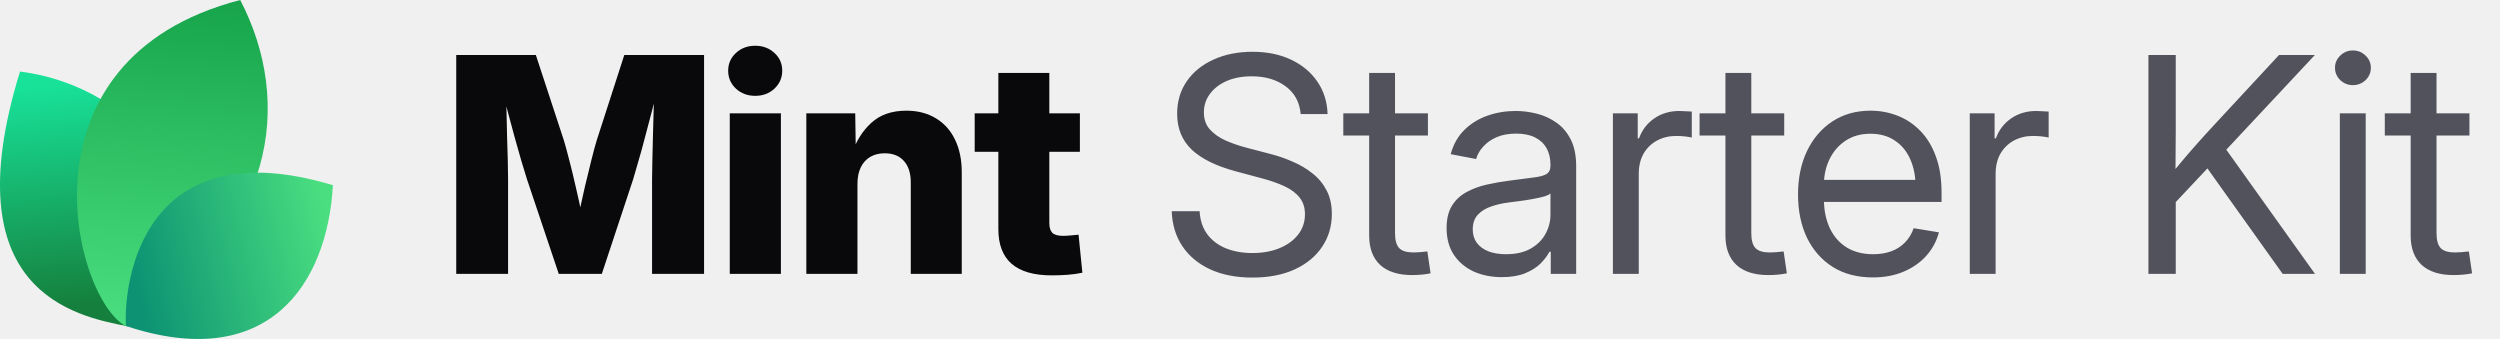
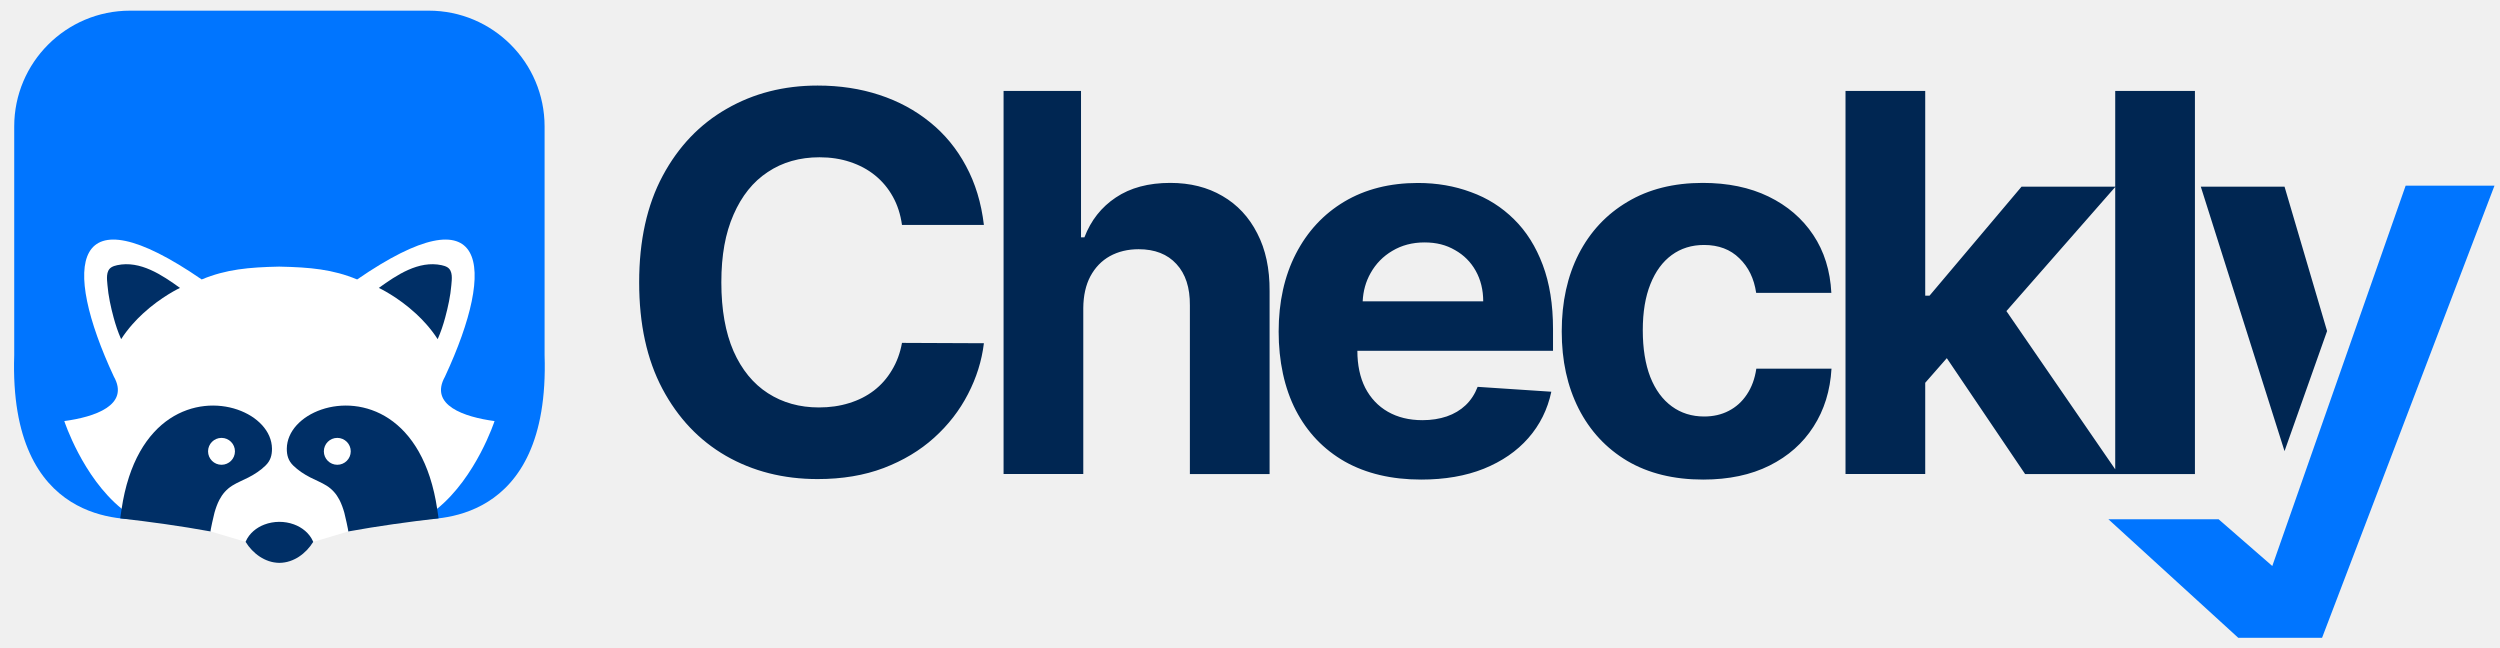
- <svg xmlns="http://www.w3.org/2000/svg" width="177" height="24" viewBox="0 0 177 24" fill="none">
-   <path d="M9.061 23.108C5.268 22.377 -3.391 20.627 1.417 5.064C9.634 6.099 16.973 14.064 9.061 23.108Z" fill="url(#paint0_linear_17557_2020)" />
-   <path d="M8.919 23.094C5.276 21.222 0.784 4.209 17.007 0C20.757 7.193 19.621 16.545 8.919 23.094Z" fill="url(#paint1_linear_17557_2020)" />
-   <path d="M8.914 23.079C8.735 19.882 10.159 9.085 23.57 13.111C23.181 20.123 18.984 26.418 8.914 23.079Z" fill="url(#paint2_linear_17557_2020)" />
-   <path d="M32.301 19.392V3.894H37.938L39.925 9.948C40.036 10.315 40.164 10.787 40.31 11.362C40.462 11.938 40.611 12.552 40.757 13.204C40.91 13.855 41.048 14.483 41.173 15.086C41.305 15.682 41.412 16.192 41.495 16.615H40.695C40.771 16.192 40.871 15.682 40.996 15.086C41.128 14.49 41.267 13.866 41.412 13.214C41.565 12.562 41.714 11.948 41.86 11.373C42.005 10.79 42.133 10.315 42.244 9.948L44.2 3.894H49.848V19.392H46.166V12.704C46.166 12.357 46.173 11.917 46.187 11.383C46.2 10.849 46.214 10.27 46.228 9.646C46.249 9.022 46.266 8.391 46.28 7.753C46.301 7.115 46.311 6.519 46.311 5.964H46.623C46.485 6.561 46.332 7.181 46.166 7.826C45.999 8.471 45.833 9.102 45.666 9.719C45.507 10.336 45.351 10.901 45.198 11.414C45.053 11.928 44.928 12.357 44.824 12.704L42.608 19.392H39.561L37.314 12.704C37.203 12.357 37.072 11.928 36.919 11.414C36.773 10.901 36.614 10.34 36.441 9.729C36.274 9.112 36.104 8.481 35.931 7.836C35.764 7.192 35.608 6.567 35.463 5.964H35.827C35.834 6.512 35.844 7.105 35.858 7.743C35.872 8.374 35.886 9.005 35.9 9.636C35.92 10.26 35.938 10.839 35.952 11.373C35.965 11.907 35.972 12.351 35.972 12.704V19.392H32.301ZM51.668 19.392V8.024H55.288V19.392H51.668ZM53.468 6.786C52.927 6.786 52.473 6.616 52.105 6.276C51.738 5.93 51.554 5.507 51.554 5.007C51.554 4.508 51.738 4.088 52.105 3.749C52.473 3.409 52.927 3.239 53.468 3.239C54.009 3.239 54.463 3.409 54.83 3.749C55.198 4.082 55.382 4.501 55.382 5.007C55.382 5.507 55.198 5.93 54.83 6.276C54.463 6.616 54.009 6.786 53.468 6.786ZM60.708 13.027V19.392H57.088V8.024H60.551L60.593 10.967H60.281C60.593 10.024 61.061 9.268 61.685 8.7C62.309 8.124 63.138 7.836 64.171 7.836C64.975 7.836 65.672 8.017 66.262 8.377C66.851 8.731 67.302 9.234 67.614 9.885C67.933 10.537 68.092 11.307 68.092 12.194V19.392H64.483V12.912C64.483 12.26 64.32 11.754 63.994 11.394C63.675 11.033 63.221 10.853 62.632 10.853C62.25 10.853 61.914 10.936 61.623 11.102C61.332 11.269 61.106 11.515 60.947 11.841C60.787 12.16 60.708 12.555 60.708 13.027ZM76.456 8.024V10.749H69.008V8.024H76.456ZM70.683 5.163H74.292V15.783C74.292 16.102 74.361 16.334 74.5 16.48C74.646 16.625 74.899 16.698 75.259 16.698C75.405 16.698 75.596 16.688 75.831 16.667C76.074 16.646 76.251 16.629 76.362 16.615L76.632 19.309C76.313 19.378 75.963 19.427 75.582 19.455C75.207 19.482 74.836 19.496 74.469 19.496C73.2 19.496 72.25 19.222 71.619 18.674C70.995 18.127 70.683 17.308 70.683 16.22V5.163Z" fill="#09090B" />
-   <path d="M88.667 19.652C87.523 19.652 86.528 19.458 85.682 19.07C84.843 18.681 84.188 18.137 83.716 17.437C83.245 16.736 82.992 15.908 82.957 14.951H84.933C84.968 15.596 85.148 16.14 85.474 16.584C85.8 17.021 86.24 17.354 86.795 17.582C87.35 17.804 87.974 17.915 88.667 17.915C89.388 17.915 90.026 17.801 90.581 17.572C91.143 17.343 91.583 17.024 91.902 16.615C92.228 16.199 92.391 15.717 92.391 15.169C92.391 14.698 92.266 14.306 92.017 13.994C91.767 13.675 91.413 13.408 90.956 13.193C90.498 12.978 89.954 12.787 89.323 12.621L87.502 12.132C86.123 11.765 85.082 11.255 84.382 10.603C83.689 9.944 83.342 9.095 83.342 8.055C83.342 7.174 83.571 6.404 84.028 5.746C84.486 5.087 85.117 4.577 85.921 4.217C86.726 3.849 87.645 3.666 88.678 3.666C89.718 3.666 90.63 3.853 91.413 4.227C92.204 4.602 92.824 5.122 93.275 5.787C93.726 6.446 93.965 7.209 93.993 8.076H92.089C92.013 7.23 91.656 6.574 91.018 6.11C90.387 5.638 89.586 5.403 88.615 5.403C87.95 5.403 87.36 5.513 86.847 5.735C86.341 5.957 85.946 6.262 85.661 6.651C85.377 7.032 85.235 7.469 85.235 7.961C85.235 8.447 85.377 8.849 85.661 9.168C85.946 9.48 86.317 9.74 86.774 9.948C87.232 10.149 87.724 10.319 88.251 10.457L89.884 10.884C90.439 11.023 90.977 11.206 91.496 11.435C92.023 11.657 92.495 11.934 92.911 12.267C93.334 12.593 93.67 12.995 93.92 13.474C94.17 13.945 94.294 14.504 94.294 15.149C94.294 16.015 94.066 16.788 93.608 17.468C93.157 18.148 92.512 18.681 91.673 19.07C90.834 19.458 89.832 19.652 88.667 19.652ZM101.097 8.024V9.594H95.106V8.024H101.097ZM96.937 5.163H98.767V16.521C98.767 17 98.865 17.347 99.059 17.562C99.26 17.77 99.6 17.874 100.078 17.874C100.21 17.874 100.366 17.867 100.546 17.853C100.733 17.832 100.903 17.815 101.056 17.801L101.285 19.351C101.097 19.392 100.886 19.423 100.65 19.444C100.414 19.465 100.189 19.475 99.974 19.475C98.996 19.475 98.244 19.236 97.717 18.758C97.197 18.272 96.937 17.579 96.937 16.677V5.163ZM106.33 19.621C105.595 19.621 104.932 19.489 104.343 19.226C103.754 18.955 103.285 18.564 102.939 18.05C102.592 17.53 102.419 16.896 102.419 16.147C102.419 15.495 102.547 14.965 102.804 14.556C103.06 14.146 103.403 13.828 103.833 13.599C104.263 13.363 104.742 13.186 105.269 13.068C105.796 12.95 106.333 12.857 106.881 12.787C107.574 12.69 108.132 12.617 108.555 12.569C108.978 12.52 109.287 12.441 109.481 12.33C109.675 12.212 109.772 12.014 109.772 11.737V11.654C109.772 11.203 109.679 10.815 109.492 10.489C109.311 10.163 109.041 9.91 108.68 9.729C108.32 9.549 107.872 9.459 107.338 9.459C106.805 9.459 106.34 9.546 105.945 9.719C105.556 9.892 105.241 10.118 104.998 10.395C104.755 10.665 104.593 10.953 104.509 11.258L102.71 10.915C102.897 10.222 103.22 9.65 103.677 9.199C104.135 8.748 104.679 8.412 105.31 8.19C105.941 7.968 106.607 7.857 107.307 7.857C107.8 7.857 108.295 7.92 108.795 8.044C109.301 8.169 109.765 8.381 110.188 8.679C110.611 8.97 110.951 9.369 111.208 9.875C111.464 10.374 111.593 11.005 111.593 11.768V19.392H109.793V17.822H109.7C109.568 18.085 109.363 18.359 109.086 18.643C108.809 18.921 108.444 19.153 107.994 19.34C107.543 19.527 106.988 19.621 106.33 19.621ZM106.621 17.998C107.321 17.998 107.904 17.867 108.368 17.603C108.84 17.333 109.19 16.986 109.419 16.563C109.654 16.133 109.772 15.682 109.772 15.211V13.692C109.703 13.769 109.554 13.841 109.325 13.911C109.096 13.973 108.829 14.032 108.524 14.088C108.226 14.143 107.921 14.192 107.609 14.233C107.304 14.275 107.033 14.309 106.798 14.337C106.354 14.393 105.938 14.49 105.549 14.628C105.168 14.76 104.86 14.954 104.624 15.211C104.388 15.467 104.27 15.811 104.27 16.241C104.27 16.615 104.367 16.934 104.561 17.198C104.762 17.461 105.04 17.662 105.393 17.801C105.747 17.933 106.156 17.998 106.621 17.998ZM114.193 19.392V8.024H115.951V9.792H116.045C116.253 9.209 116.61 8.741 117.116 8.388C117.622 8.034 118.219 7.857 118.905 7.857C119.058 7.857 119.217 7.864 119.384 7.878C119.55 7.885 119.682 7.892 119.779 7.899V9.74C119.716 9.719 119.578 9.695 119.363 9.667C119.155 9.639 118.922 9.625 118.666 9.625C118.174 9.625 117.726 9.733 117.324 9.948C116.922 10.163 116.603 10.471 116.367 10.874C116.138 11.276 116.024 11.758 116.024 12.319V19.392H114.193ZM126.322 8.024V9.594H120.33V8.024H126.322ZM122.161 5.163H123.992V16.521C123.992 17 124.089 17.347 124.283 17.562C124.484 17.77 124.824 17.874 125.302 17.874C125.434 17.874 125.59 17.867 125.77 17.853C125.958 17.832 126.127 17.815 126.28 17.801L126.509 19.351C126.322 19.392 126.11 19.423 125.874 19.444C125.639 19.465 125.413 19.475 125.198 19.475C124.221 19.475 123.468 19.236 122.941 18.758C122.421 18.272 122.161 17.579 122.161 16.677V5.163ZM132.604 19.642C131.502 19.642 130.555 19.396 129.765 18.903C128.974 18.404 128.364 17.714 127.934 16.834C127.511 15.946 127.3 14.927 127.3 13.775C127.3 12.611 127.511 11.584 127.934 10.697C128.364 9.802 128.964 9.102 129.734 8.596C130.51 8.089 131.408 7.836 132.428 7.836C133.1 7.836 133.738 7.954 134.341 8.19C134.952 8.426 135.489 8.783 135.954 9.261C136.425 9.74 136.793 10.343 137.056 11.071C137.327 11.792 137.462 12.645 137.462 13.63V14.296H128.433V12.735H136.463L135.631 13.297C135.631 12.541 135.506 11.876 135.257 11.3C135.007 10.725 134.643 10.277 134.165 9.958C133.686 9.632 133.107 9.469 132.428 9.469C131.748 9.469 131.162 9.632 130.67 9.958C130.177 10.284 129.796 10.725 129.526 11.279C129.262 11.827 129.13 12.441 129.13 13.12V14.046C129.13 14.864 129.273 15.572 129.557 16.168C129.841 16.757 130.243 17.211 130.763 17.53C131.283 17.842 131.901 17.998 132.615 17.998C133.093 17.998 133.523 17.929 133.905 17.79C134.293 17.645 134.619 17.433 134.882 17.156C135.153 16.879 135.354 16.546 135.486 16.157L137.275 16.449C137.108 17.08 136.81 17.634 136.38 18.113C135.95 18.591 135.413 18.966 134.768 19.236C134.123 19.507 133.402 19.642 132.604 19.642ZM139.459 19.392V8.024H141.217V9.792H141.311C141.519 9.209 141.876 8.741 142.382 8.388C142.888 8.034 143.485 7.857 144.171 7.857C144.324 7.857 144.483 7.864 144.649 7.878C144.816 7.885 144.948 7.892 145.045 7.899V9.74C144.982 9.719 144.844 9.695 144.629 9.667C144.421 9.639 144.188 9.625 143.932 9.625C143.439 9.625 142.992 9.733 142.59 9.948C142.188 10.163 141.869 10.471 141.633 10.874C141.404 11.276 141.29 11.758 141.29 12.319V19.392H139.459ZM153.429 14.961V12.715C153.783 12.257 154.136 11.82 154.49 11.404C154.844 10.981 155.204 10.565 155.572 10.156C155.939 9.74 156.314 9.327 156.695 8.918L161.355 3.894H163.893L157.277 10.967H157.184L153.429 14.961ZM152.108 19.392V3.894H154.043V9.241L154.022 12.559L154.043 13.505V19.392H152.108ZM161.615 19.392L155.967 11.477L157.173 9.969L163.903 19.392H161.615ZM165.661 19.392V8.024H167.492V19.392H165.661ZM166.587 6.027C166.24 6.027 165.942 5.909 165.692 5.673C165.443 5.43 165.318 5.139 165.318 4.799C165.318 4.459 165.443 4.172 165.692 3.936C165.942 3.693 166.24 3.572 166.587 3.572C166.934 3.572 167.232 3.693 167.482 3.936C167.731 4.172 167.856 4.459 167.856 4.799C167.856 5.139 167.731 5.43 167.482 5.673C167.232 5.909 166.934 6.027 166.587 6.027ZM174.836 8.024V9.594H168.844V8.024H174.836ZM170.675 5.163H172.506V16.521C172.506 17 172.603 17.347 172.797 17.562C172.998 17.77 173.338 17.874 173.816 17.874C173.948 17.874 174.104 17.867 174.284 17.853C174.472 17.832 174.641 17.815 174.794 17.801L175.023 19.351C174.836 19.392 174.624 19.423 174.388 19.444C174.153 19.465 173.927 19.475 173.712 19.475C172.735 19.475 171.982 19.236 171.455 18.758C170.935 18.272 170.675 17.579 170.675 16.677V5.163Z" fill="#52525C" />
+ <svg xmlns="http://www.w3.org/2000/svg" width="170" height="44" viewBox="0 0 170 44" fill="none">
+   <g clip-path="url(#clip0_200_7794)">
+     <path fill-rule="evenodd" clip-rule="evenodd" d="M157.904 43.369H152.2L143.372 35.311H150.867L154.516 38.488L163.584 12.625H169.625L157.899 43.374L157.904 43.369Z" fill="#0075FF" />
+     <path fill-rule="evenodd" clip-rule="evenodd" d="M55.727 10.695C54.38 10.695 53.205 11.031 52.204 11.701C51.203 12.36 50.433 13.328 49.879 14.598C49.326 15.859 49.051 17.347 49.051 19.2C49.051 21.053 49.33 22.618 49.879 23.879C50.438 25.14 51.217 26.093 52.219 26.738C53.22 27.383 54.375 27.706 55.689 27.706C56.426 27.706 57.109 27.609 57.735 27.412C58.37 27.219 58.934 26.935 59.424 26.56C59.92 26.18 60.325 25.718 60.647 25.174C60.979 24.63 61.21 24.009 61.335 23.316L66.905 23.34C66.76 24.538 66.399 25.689 65.821 26.801C65.254 27.903 64.488 28.895 63.521 29.766C62.563 30.632 61.422 31.316 60.089 31.826C58.765 32.327 57.268 32.577 55.597 32.577C53.273 32.577 51.193 32.047 49.364 30.998C47.545 29.949 46.101 28.428 45.042 26.435C43.987 24.442 43.463 22.04 43.463 19.2C43.463 16.36 43.997 13.944 45.066 11.951C46.134 9.958 47.588 8.442 49.417 7.397C51.246 6.343 53.306 5.818 55.597 5.818C57.109 5.818 58.505 6.03 59.795 6.454C61.09 6.877 62.24 7.498 63.241 8.312C64.243 9.121 65.056 10.107 65.682 11.277C66.317 12.447 66.726 13.785 66.905 15.296H61.335C61.234 14.574 61.027 13.934 60.715 13.376C60.401 12.808 59.997 12.326 59.506 11.927C59.015 11.527 58.447 11.224 57.802 11.012C57.167 10.8 56.474 10.695 55.727 10.695ZM79.578 12.437C80.936 12.437 82.115 12.735 83.126 13.328C84.142 13.915 84.936 14.767 85.494 15.869C86.062 16.962 86.342 18.271 86.332 19.797V32.235H80.912V20.764C80.922 19.561 80.618 18.622 79.997 17.953C79.386 17.284 78.529 16.947 77.427 16.947C76.691 16.947 76.036 17.106 75.468 17.419C74.91 17.732 74.467 18.189 74.144 18.791C73.831 19.383 73.672 20.1 73.663 20.938V32.23H68.243V6.184H73.509V16.139H73.74C74.183 14.983 74.895 14.083 75.877 13.429C76.859 12.769 78.096 12.437 79.578 12.437ZM102.948 14.906C102.115 14.083 101.143 13.467 100.022 13.063C98.91 12.649 97.711 12.442 96.421 12.442C94.505 12.442 92.835 12.865 91.41 13.713C89.995 14.56 88.898 15.744 88.118 17.26C87.338 18.776 86.948 20.543 86.948 22.55C86.948 24.557 87.338 26.396 88.118 27.903C88.898 29.405 90.009 30.565 91.449 31.388C92.898 32.201 94.63 32.611 96.638 32.611C98.25 32.611 99.67 32.365 100.898 31.874C102.135 31.373 103.145 30.68 103.925 29.79C104.715 28.89 105.235 27.84 105.49 26.637L100.479 26.305C100.291 26.796 100.022 27.21 99.665 27.552C99.309 27.888 98.881 28.144 98.38 28.317C97.879 28.485 97.331 28.572 96.729 28.572C95.824 28.572 95.039 28.379 94.375 27.999C93.711 27.619 93.201 27.075 92.835 26.372C92.479 25.669 92.301 24.817 92.301 23.855H105.605V22.367C105.605 20.707 105.374 19.258 104.908 18.016C104.44 16.769 103.79 15.73 102.948 14.906ZM92.662 20.49C92.696 19.787 92.873 19.147 93.201 18.569C93.557 17.934 94.048 17.429 94.679 17.058C95.314 16.678 96.046 16.485 96.864 16.485C97.682 16.485 98.342 16.658 98.939 17.005C99.54 17.342 100.012 17.814 100.349 18.415C100.686 19.017 100.859 19.71 100.859 20.49H92.662ZM115.873 16.658C115.035 16.658 114.303 16.885 113.678 17.342C113.061 17.794 112.575 18.449 112.229 19.316C111.882 20.182 111.709 21.217 111.709 22.459C111.709 23.701 111.882 24.764 112.219 25.636C112.566 26.512 113.056 27.176 113.683 27.633C114.308 28.091 115.045 28.322 115.882 28.322C116.498 28.322 117.057 28.197 117.548 27.941C118.048 27.686 118.458 27.316 118.78 26.834C119.112 26.343 119.329 25.756 119.43 25.068H124.542C124.455 26.56 124.051 27.874 123.319 29.01C122.597 30.141 121.601 31.022 120.33 31.657C119.059 32.293 117.553 32.611 115.815 32.611C113.813 32.611 112.089 32.187 110.65 31.34C109.215 30.483 108.113 29.294 107.343 27.778C106.578 26.257 106.198 24.538 106.198 22.536C106.198 20.533 106.583 18.781 107.353 17.27C108.133 15.754 109.239 14.569 110.674 13.722C112.108 12.865 113.813 12.437 115.786 12.437C117.49 12.437 118.982 12.745 120.263 13.366C121.538 13.987 122.554 14.853 123.3 15.975C124.046 17.092 124.455 18.406 124.532 19.917H119.42C119.276 18.94 118.895 18.156 118.275 17.563C117.668 16.962 116.864 16.658 115.873 16.658ZM143.835 12.692H137.466L131.209 20.105H130.915V6.184H125.495V32.23H130.915V26.03L132.383 24.355L137.707 32.235H149.255V6.184H143.835V12.692ZM136.436 21.154L143.835 12.716V31.913L136.436 21.154ZM149.654 12.692H155.348L158.241 22.512L155.348 30.676L149.654 12.692Z" fill="#002652" />
+     <path d="M37.032 24.154V8.602C37.032 4.252 33.504 0.725 29.154 0.725H8.844C4.494 0.725 0.967 4.252 0.967 8.602V24.154C0.589 35.834 8.652 35.314 9.851 35.314L18.985 35.918V35.92H19.015V35.918L28.149 35.314C29.348 35.314 37.41 35.836 37.032 24.154Z" fill="#0075FF" />
+     <path d="M30.263 25.6C33.823 17.949 33.148 12.907 24.286 19.003C22.626 18.313 21.08 18.174 19.028 18.131H18.987C18.982 18.131 18.978 18.131 18.973 18.13C16.921 18.173 15.374 18.313 13.715 19.003C4.852 12.907 4.178 17.948 7.738 25.6C8.844 27.56 6.42 28.358 4.373 28.632C4.372 28.633 5.61 32.431 8.274 34.595L12.848 35.677L14.323 36.139C14.335 36.139 16.391 36.759 16.702 36.846C17.187 37.639 18.034 38.265 18.987 38.275H19.015C19.97 38.266 20.815 37.641 21.301 36.847C21.611 36.76 23.668 36.141 23.679 36.14L25.155 35.678L29.728 34.596C32.392 32.432 33.63 28.635 33.629 28.633C31.581 28.359 29.158 27.561 30.264 25.601L30.263 25.6Z" fill="white" />
+     <path d="M7.964 18.034C7.826 18.064 7.688 18.104 7.569 18.18C7.186 18.428 7.275 18.996 7.307 19.383C7.368 20.123 7.53 20.864 7.724 21.586C7.859 22.089 8.025 22.587 8.237 23.064C8.475 22.693 8.74 22.352 9.016 22.04C9.242 21.785 9.475 21.55 9.707 21.335C10.976 20.161 12.239 19.578 12.239 19.578C11.021 18.702 9.535 17.696 7.965 18.033L7.964 18.034Z" fill="#002F66" />
+     <path d="M30.035 18.034C30.173 18.064 30.311 18.104 30.43 18.18C30.813 18.428 30.724 18.996 30.692 19.383C30.631 20.123 30.469 20.864 30.275 21.586C30.14 22.089 29.974 22.587 29.762 23.064C29.524 22.693 29.259 22.352 28.983 22.04C28.757 21.785 28.524 21.55 28.292 21.335C27.023 20.161 25.76 19.578 25.76 19.578C26.978 18.702 28.464 17.696 30.034 18.033L30.035 18.034Z" fill="#002F66" />
+     <path d="M21.295 36.837C21.289 36.824 21.283 36.81 21.277 36.797C21.035 36.253 20.541 35.861 19.99 35.659C19.349 35.424 18.616 35.428 17.976 35.671C17.435 35.877 16.961 36.264 16.72 36.797C16.715 36.81 16.709 36.823 16.703 36.837C16.702 36.84 16.7 36.842 16.699 36.846C17.185 37.639 18.031 38.265 18.985 38.275H19.013C19.968 38.266 20.813 37.641 21.3 36.847C21.299 36.844 21.297 36.842 21.296 36.838L21.295 36.837Z" fill="#002F66" />
+     <path d="M17.826 28.913C17.609 28.676 17.358 28.471 17.086 28.299C16.793 28.115 16.477 27.967 16.15 27.854C15.802 27.734 15.44 27.654 15.074 27.612C14.689 27.568 14.298 27.567 13.913 27.609C13.507 27.653 13.106 27.745 12.722 27.881C12.312 28.027 11.92 28.223 11.557 28.463C11.159 28.726 10.796 29.04 10.474 29.392C10.108 29.789 9.794 30.232 9.528 30.701C9.217 31.248 8.97 31.83 8.774 32.428C8.542 33.134 8.381 33.862 8.271 34.595C8.254 34.705 8.238 34.808 8.223 34.92C8.212 34.989 8.184 35.148 8.174 35.248C10.229 35.486 12.283 35.767 14.32 36.139C14.284 36.133 14.55 34.984 14.583 34.868C14.669 34.565 14.773 34.265 14.919 33.985C15.124 33.591 15.412 33.262 15.788 33.026C16.138 32.806 16.528 32.657 16.894 32.467C17.315 32.25 17.72 31.988 18.058 31.655C18.391 31.329 18.499 30.965 18.495 30.503C18.491 30.212 18.428 29.925 18.313 29.659C18.196 29.383 18.025 29.134 17.826 28.913Z" fill="#002F66" />
+     <path d="M29.823 35.248C29.813 35.147 29.786 34.989 29.775 34.92C29.761 34.808 29.743 34.705 29.727 34.595C29.617 33.862 29.455 33.134 29.224 32.428C29.028 31.831 28.781 31.249 28.47 30.701C28.203 30.232 27.889 29.789 27.524 29.392C27.202 29.041 26.838 28.726 26.441 28.463C26.078 28.223 25.686 28.026 25.276 27.881C24.891 27.745 24.491 27.653 24.085 27.609C23.699 27.567 23.309 27.568 22.923 27.612C22.558 27.653 22.196 27.734 21.848 27.854C21.521 27.967 21.204 28.115 20.912 28.299C20.64 28.471 20.389 28.676 20.172 28.913C19.971 29.134 19.802 29.385 19.684 29.66C19.57 29.927 19.506 30.213 19.503 30.504C19.499 30.966 19.607 31.329 19.939 31.656C20.278 31.989 20.682 32.251 21.103 32.468C21.47 32.658 21.859 32.806 22.21 33.027C22.586 33.263 22.874 33.592 23.079 33.986C23.223 34.266 23.329 34.566 23.415 34.869C23.448 34.986 23.713 36.134 23.678 36.14C25.714 35.769 27.768 35.487 29.823 35.248Z" fill="#002F66" />
+     <path d="M15.063 31.605C15.568 31.605 15.977 31.196 15.977 30.691C15.977 30.186 15.568 29.776 15.063 29.776C14.558 29.776 14.148 30.186 14.148 30.691C14.148 31.196 14.558 31.605 15.063 31.605Z" fill="white" />
+     <path d="M22.936 31.605C23.441 31.605 23.851 31.196 23.851 30.691C23.851 30.186 23.441 29.776 22.936 29.776C22.431 29.776 22.022 30.186 22.022 30.691C22.022 31.196 22.431 31.605 22.936 31.605Z" fill="white" />
+   </g>
  <defs>
-     <linearGradient id="paint0_linear_17557_2020" x1="3.776" y1="5.916" x2="5.232" y2="21.559" gradientUnits="userSpaceOnUse">
-       <stop stop-color="#18E299" />
-       <stop offset="1" stop-color="#15803D" />
-     </linearGradient>
-     <linearGradient id="paint1_linear_17557_2020" x1="12.171" y1="-0.718" x2="10.19" y2="22.983" gradientUnits="userSpaceOnUse">
-       <stop stop-color="#16A34A" />
-       <stop offset="1" stop-color="#4ADE80" />
-     </linearGradient>
-     <linearGradient id="paint2_linear_17557_2020" x1="23.133" y1="15.353" x2="9.338" y2="18.52" gradientUnits="userSpaceOnUse">
-       <stop stop-color="#4ADE80" />
-       <stop offset="1" stop-color="#0D9373" />
-     </linearGradient>
+     <clipPath id="clip0_200_7794">
+       <rect width="170" height="44" fill="white" />
+     </clipPath>
  </defs>
</svg>
